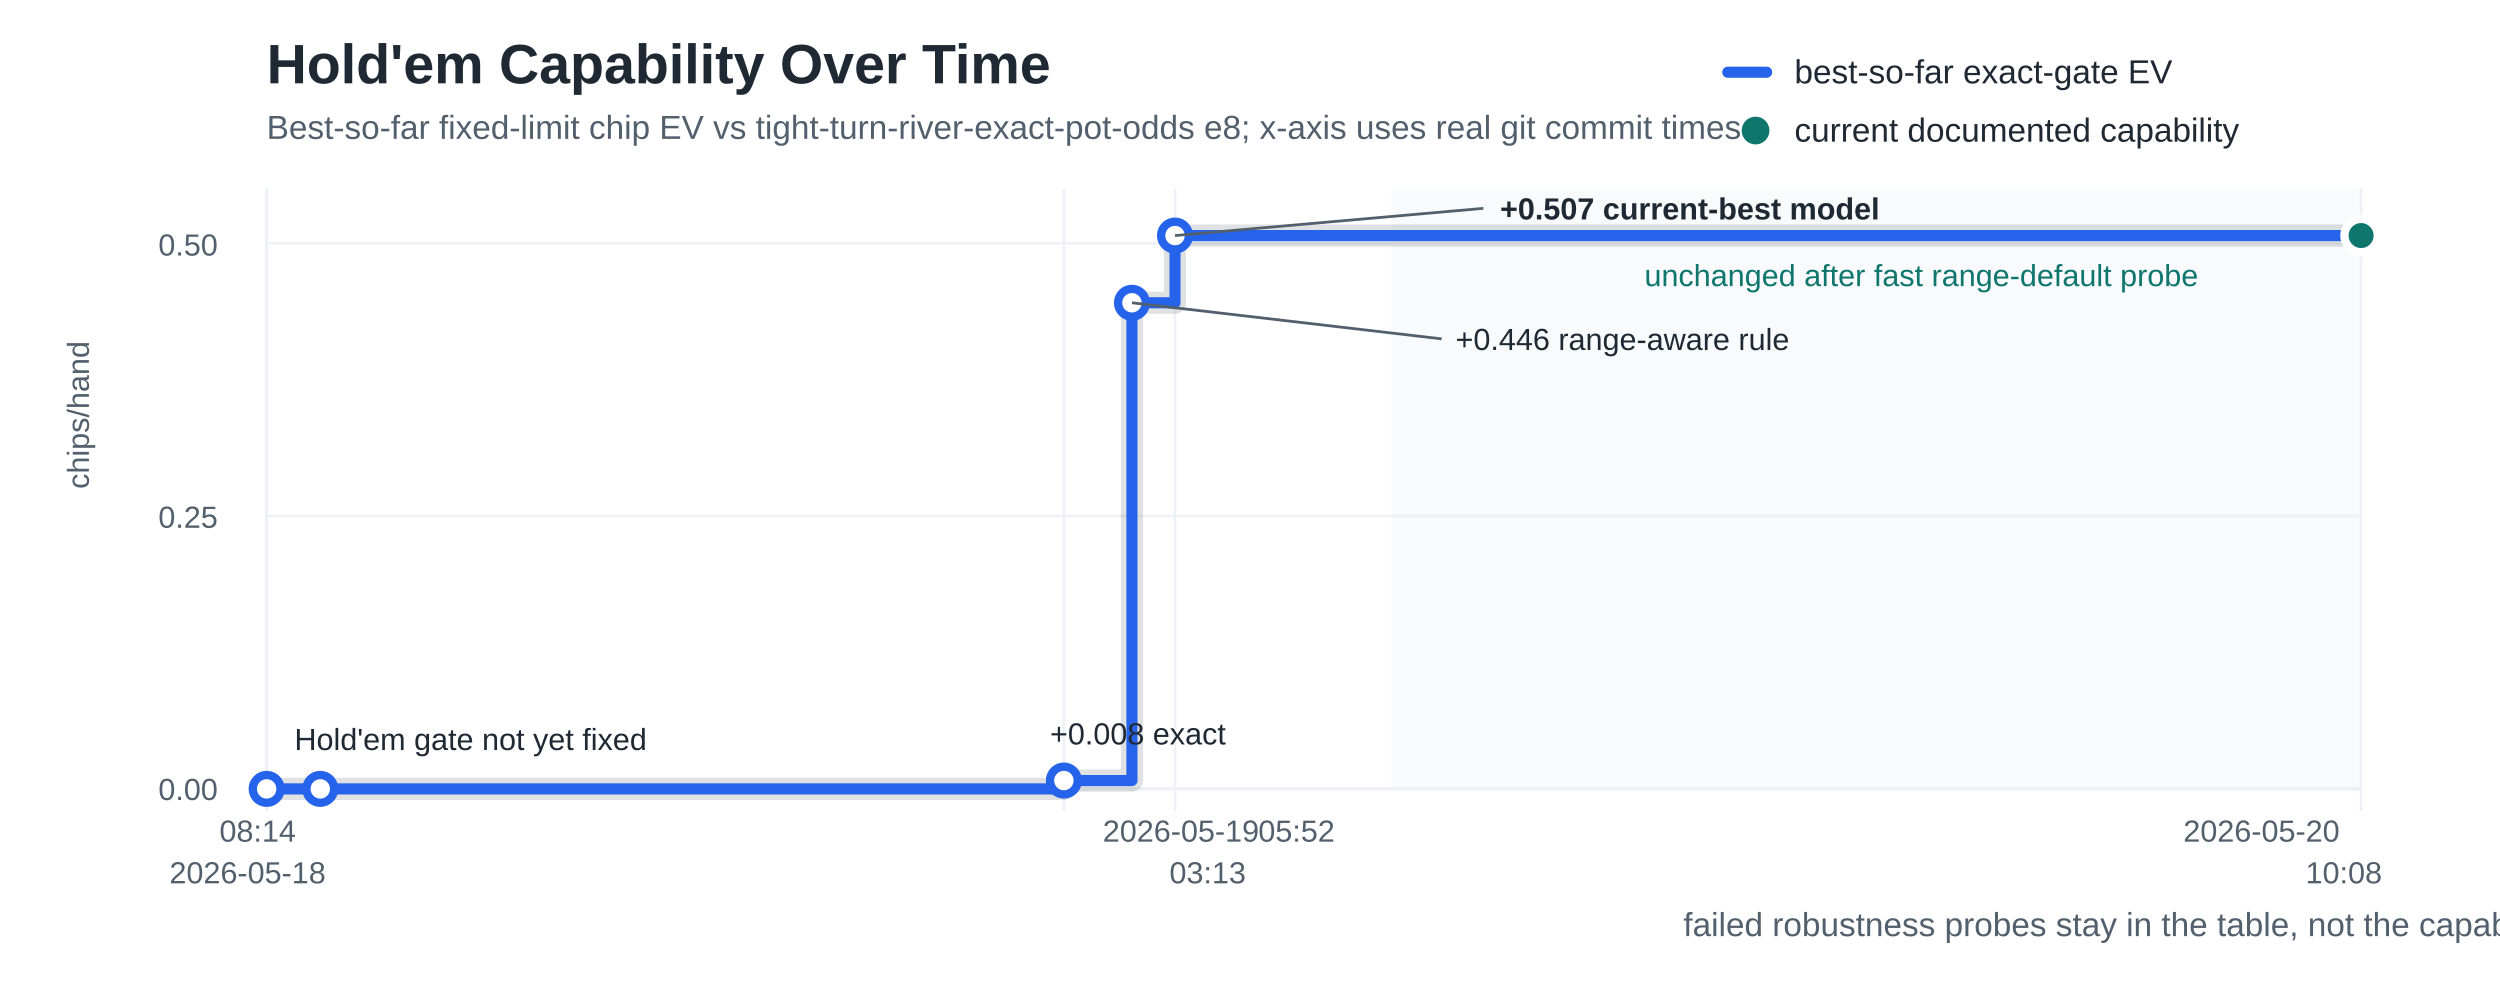
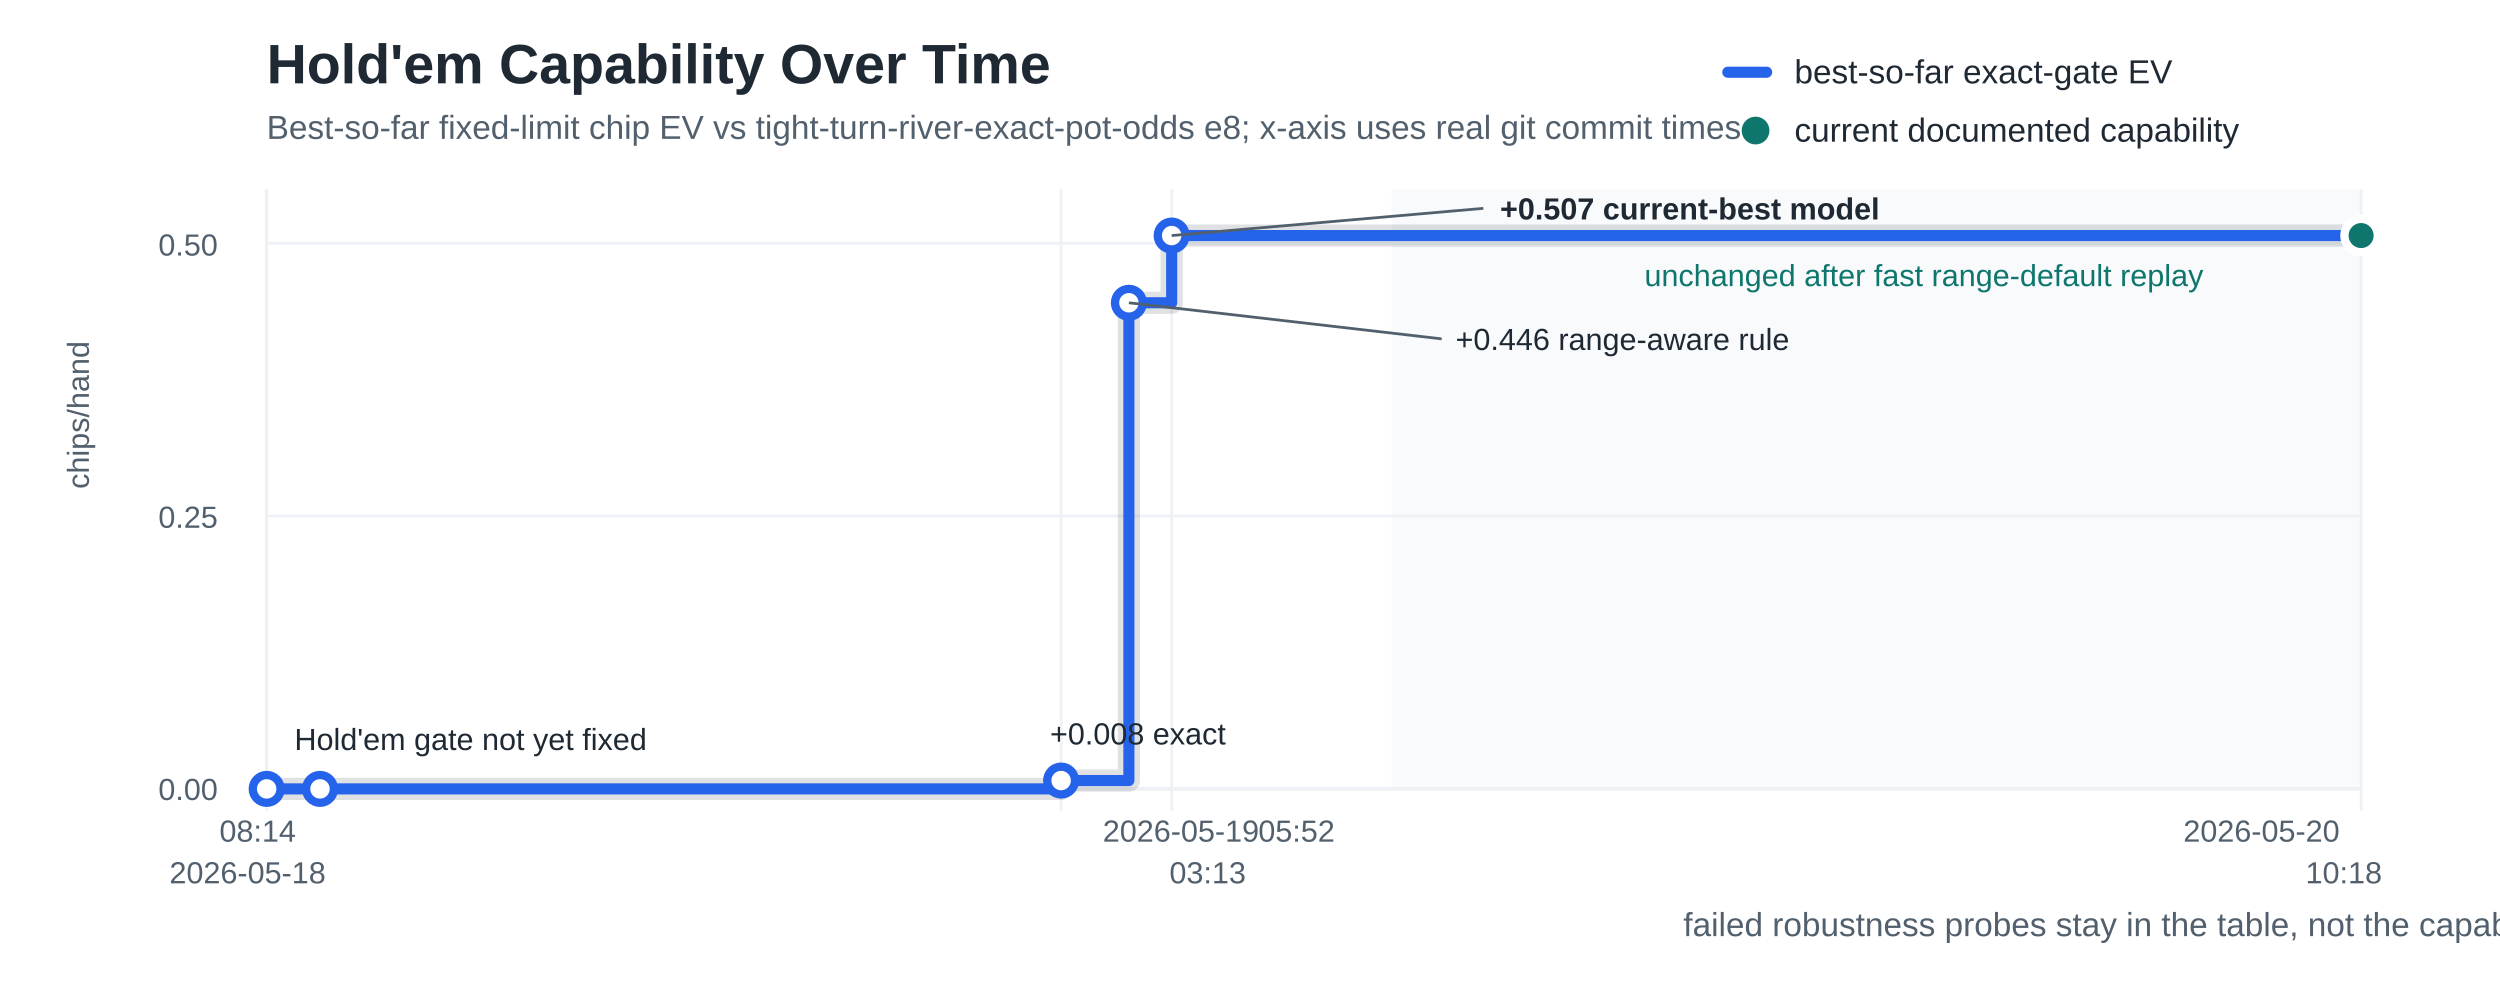
<svg xmlns="http://www.w3.org/2000/svg" width="900" height="360" viewBox="0 0 900 360" role="img" aria-labelledby="title desc">
  <rect width="900" height="360" fill="#ffffff" />
  <rect x="501" y="68" width="349" height="216" fill="#f8fafc" />
  <text x="96" y="30" font-family="Arial, Helvetica, sans-serif" font-size="20" font-weight="700" fill="#1f2933">Hold'em Capability Over Time</text>
  <text x="96" y="50" font-family="Arial, Helvetica, sans-serif" font-size="12" fill="#52606d">Best-so-far fixed-limit chip EV vs tight-turn-river-exact-pot-odds e8; x-axis uses real git commit times</text>
  <g stroke="#d9e2ec" stroke-width="1">
    <line x1="96" y1="284" x2="850" y2="284" />
    <line x1="96" y1="68" x2="96" y2="284" />
  </g>
  <g font-family="Arial, Helvetica, sans-serif" font-size="11" fill="#52606d">
    <line x1="96" y1="284.0" x2="850" y2="284.0" stroke="#eef2f6" stroke-width="1" />
    <text x="57" y="288">0.00</text>
    <line x1="96" y1="185.8" x2="850" y2="185.8" stroke="#eef2f6" stroke-width="1" />
    <text x="57" y="190">0.25</text>
    <line x1="96" y1="87.6" x2="850" y2="87.6" stroke="#eef2f6" stroke-width="1" />
    <text x="57" y="92">0.50</text>
    <text x="32" y="176" transform="rotate(-90 32 176)">chips/hand</text>
  </g>
  <g stroke="#eef2f6" stroke-width="1">
    <line x1="96.0" y1="68" x2="96.0" y2="292" />
-     <line x1="383.0" y1="68" x2="383.0" y2="292" />
-     <line x1="423.0" y1="68" x2="423.0" y2="292" />
+     <line x1="382.0" y1="68" x2="382.0" y2="292" />
+     <line x1="421.8" y1="68" x2="421.8" y2="292" />
    <line x1="850.0" y1="68" x2="850.0" y2="292" />
  </g>
-   <path d="M 96.0 284.0 L 115.3 284.0 L 115.3 284.0 L 383.0 284.0 L 383.0 281.0 L 407.5 281.0 L 407.5 109.0 L 423.0 109.0 L 423.0 84.8 L 850.0 84.8 L 850.0 84.8" fill="none" stroke="#1f2933" stroke-opacity="0.14" stroke-width="8" stroke-linecap="round" stroke-linejoin="round" />
-   <path d="M 96.0 284.0 L 115.3 284.0 L 115.3 284.0 L 383.0 284.0 L 383.0 281.0 L 407.5 281.0 L 407.5 109.0 L 423.0 109.0 L 423.0 84.8 L 850.0 84.8 L 850.0 84.8" fill="none" stroke="#2563eb" stroke-width="4" stroke-linecap="round" stroke-linejoin="round" />
+   <path d="M 96.0 284.0 L 115.2 284.0 L 115.2 284.0 L 382.0 284.0 L 382.0 281.0 L 406.4 281.0 L 406.4 109.0 L 421.8 109.0 L 421.8 84.8 L 850.0 84.8 L 850.0 84.8" fill="none" stroke="#1f2933" stroke-opacity="0.14" stroke-width="8" stroke-linecap="round" stroke-linejoin="round" />
+   <path d="M 96.0 284.0 L 115.2 284.0 L 115.2 284.0 L 382.0 284.0 L 382.0 281.0 L 406.4 281.0 L 406.4 109.0 L 421.8 109.0 L 421.8 84.8 L 850.0 84.8 L 850.0 84.8" fill="none" stroke="#2563eb" stroke-width="4" stroke-linecap="round" stroke-linejoin="round" />
  <g fill="#ffffff" stroke="#2563eb" stroke-width="3">
    <circle cx="96.0" cy="284.0" r="5" />
-     <circle cx="115.3" cy="284.0" r="5" />
-     <circle cx="383.0" cy="281.0" r="5" />
-     <circle cx="407.5" cy="109.0" r="5" />
-     <circle cx="423.0" cy="84.8" r="5" />
+     <circle cx="115.2" cy="284.0" r="5" />
+     <circle cx="382.0" cy="281.0" r="5" />
+     <circle cx="406.4" cy="109.0" r="5" />
+     <circle cx="421.8" cy="84.8" r="5" />
  </g>
  <circle cx="850.0" cy="84.8" r="6" fill="#0f766e" stroke="#ffffff" stroke-width="3" />
  <g font-family="Arial, Helvetica, sans-serif" font-size="11" fill="#1f2933">
    <text x="106" y="270">Hold'em gate not yet fixed</text>
    <text x="378" y="268">+0.008 exact</text>
-     <line x1="407.5" y1="109.0" x2="519" y2="122" stroke="#52606d" stroke-width="1" />
+     <line x1="406.4" y1="109.0" x2="519" y2="122" stroke="#52606d" stroke-width="1" />
    <text x="524" y="126">+0.446 range-aware rule</text>
-     <line x1="423.0" y1="84.8" x2="534" y2="75" stroke="#52606d" stroke-width="1" />
+     <line x1="421.8" y1="84.8" x2="534" y2="75" stroke="#52606d" stroke-width="1" />
    <text x="540" y="79" font-weight="700">+0.507 current-best model</text>
-     <text x="592" y="103" fill="#0f766e">unchanged after fast range-default probe</text>
+     <text x="592" y="103" fill="#0f766e">unchanged after fast range-default replay</text>
  </g>
  <g font-family="Arial, Helvetica, sans-serif" font-size="11" fill="#52606d">
    <text x="61" y="318">2026-05-18</text>
    <text x="79" y="303">08:14</text>
    <text x="397" y="303">2026-05-19</text>
    <text x="421" y="318">03:13</text>
    <text x="453" y="303">05:52</text>
    <text x="786" y="303">2026-05-20</text>
-     <text x="830" y="318">10:08</text>
+     <text x="830" y="318">10:18</text>
  </g>
  <g font-family="Arial, Helvetica, sans-serif" font-size="12" fill="#1f2933">
    <rect x="620" y="24" width="18" height="4" fill="#2563eb" rx="2" />
    <text x="646" y="30">best-so-far exact-gate EV</text>
    <circle cx="632" cy="47" r="5" fill="#0f766e" />
    <text x="646" y="51">current documented capability</text>
    <text x="606" y="337" fill="#52606d">failed robustness probes stay in the table, not the capability line</text>
  </g>
</svg>
